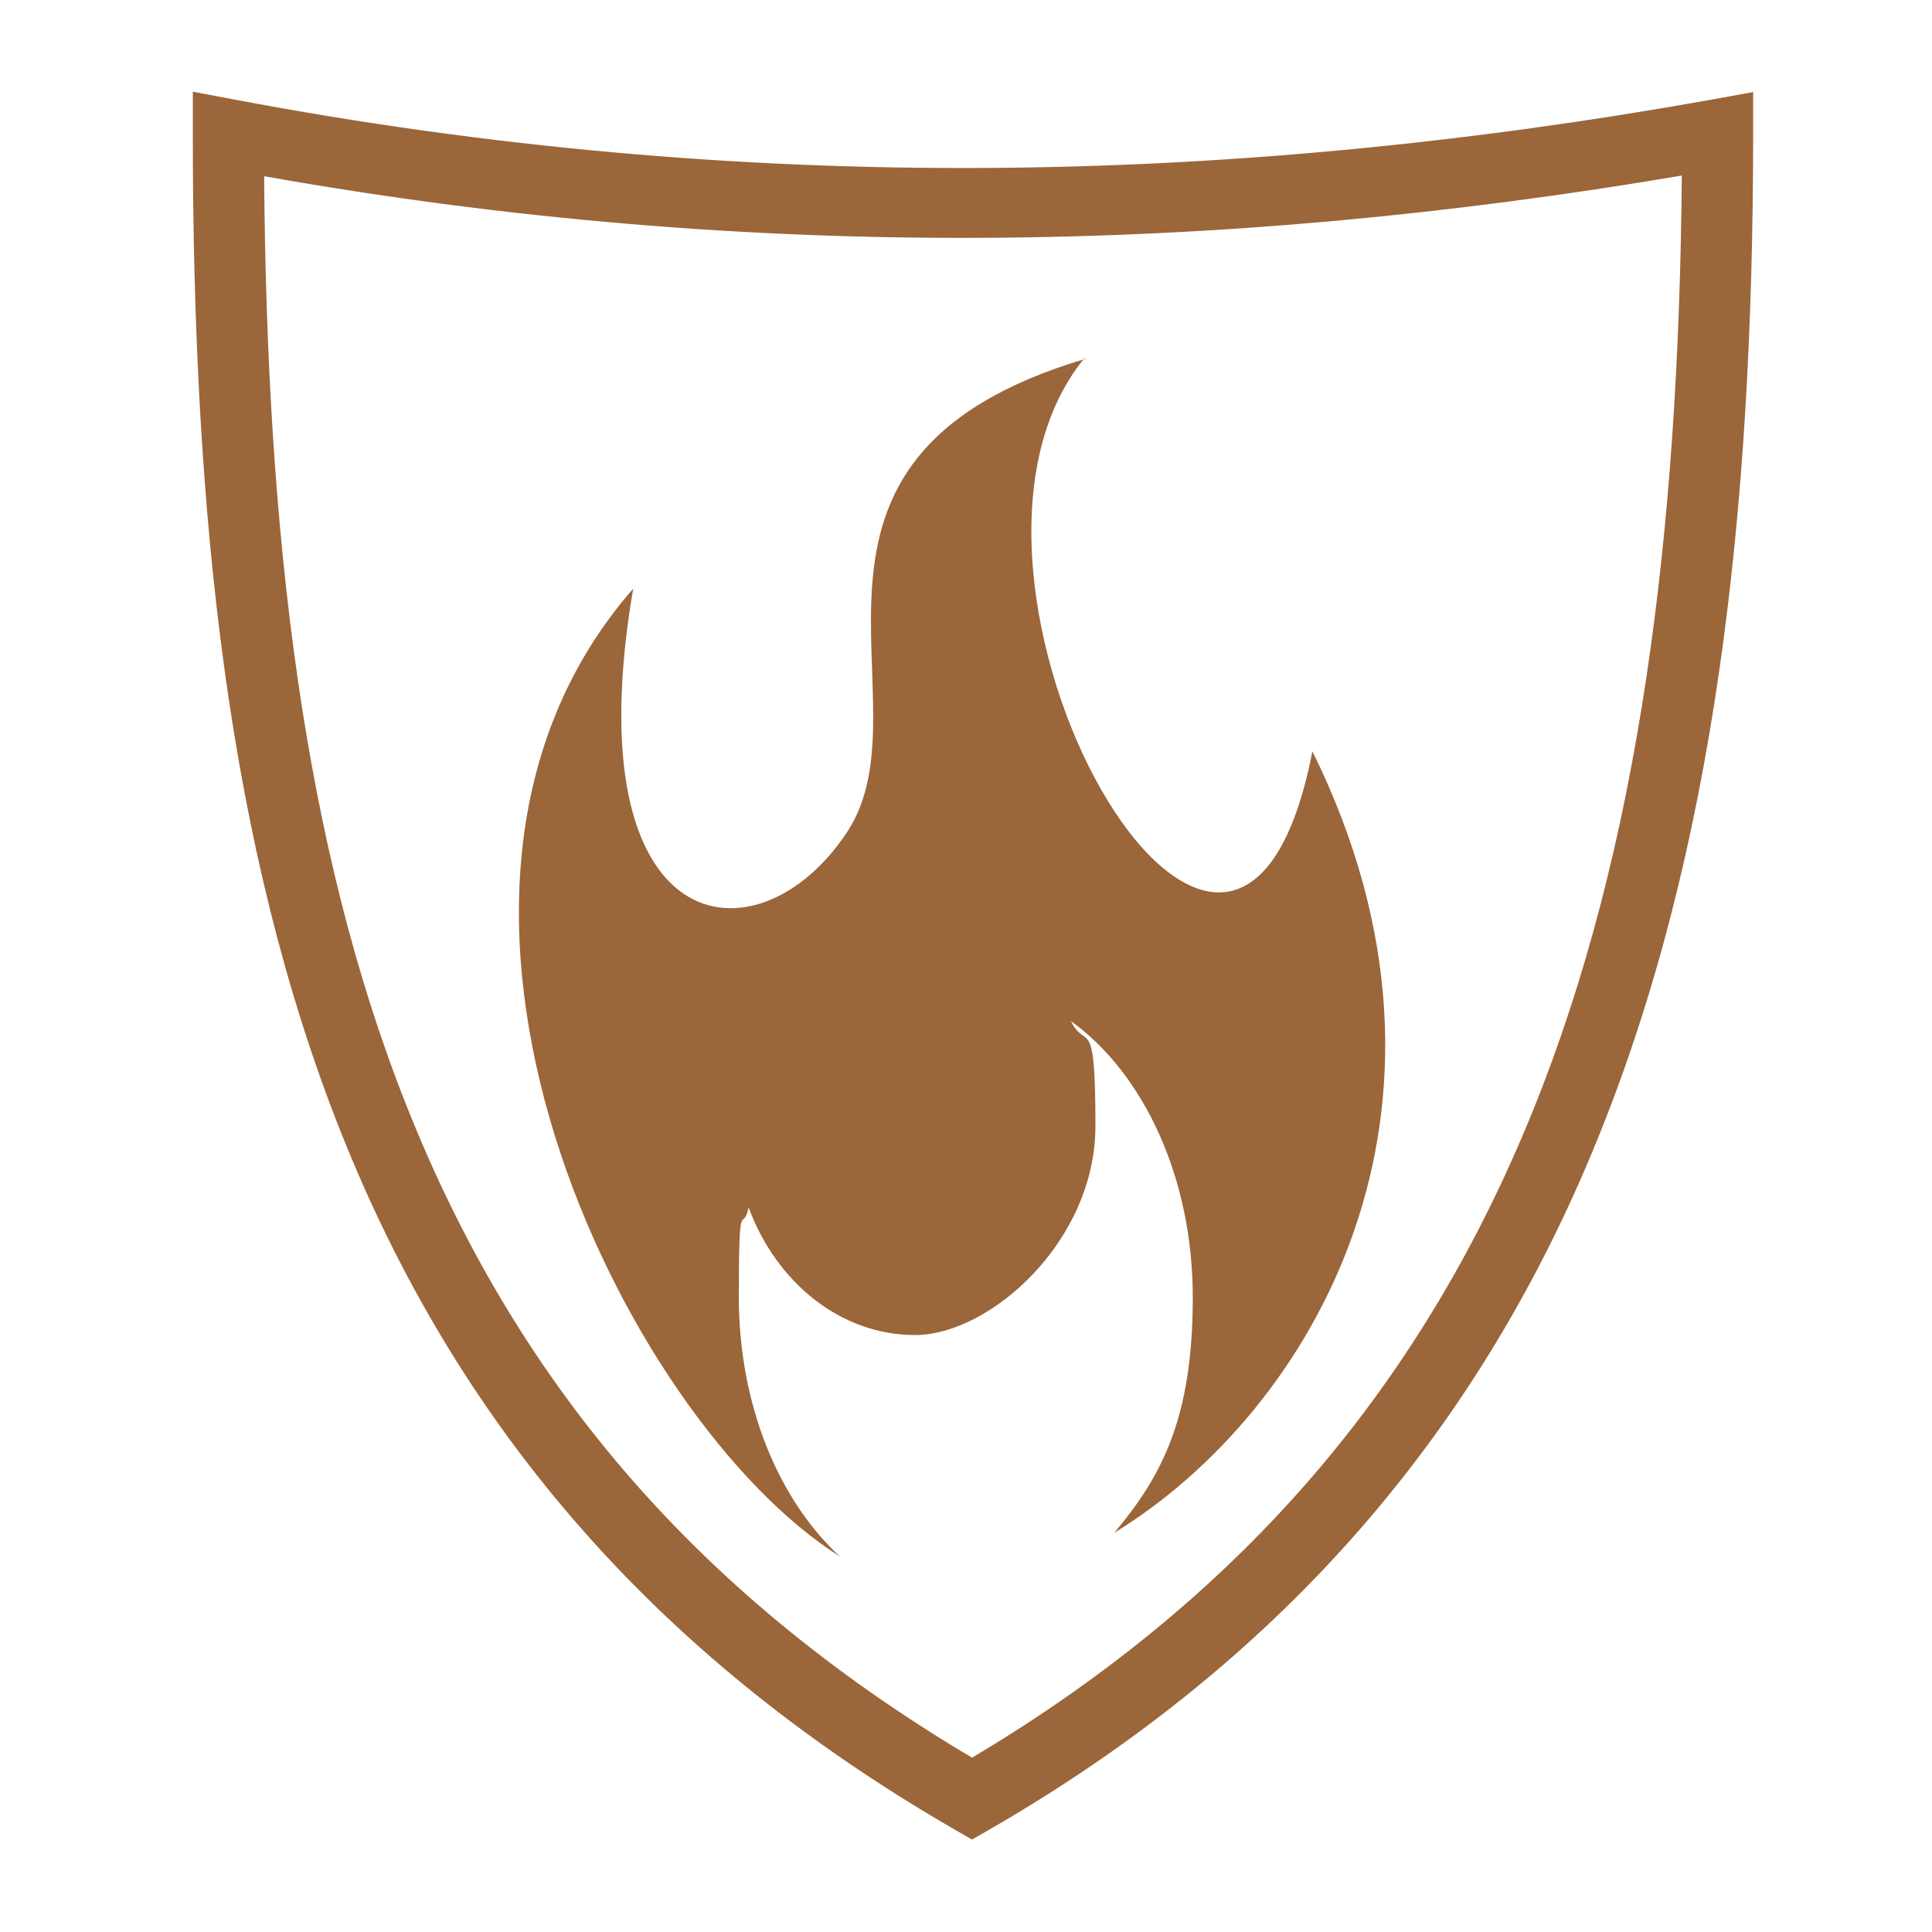
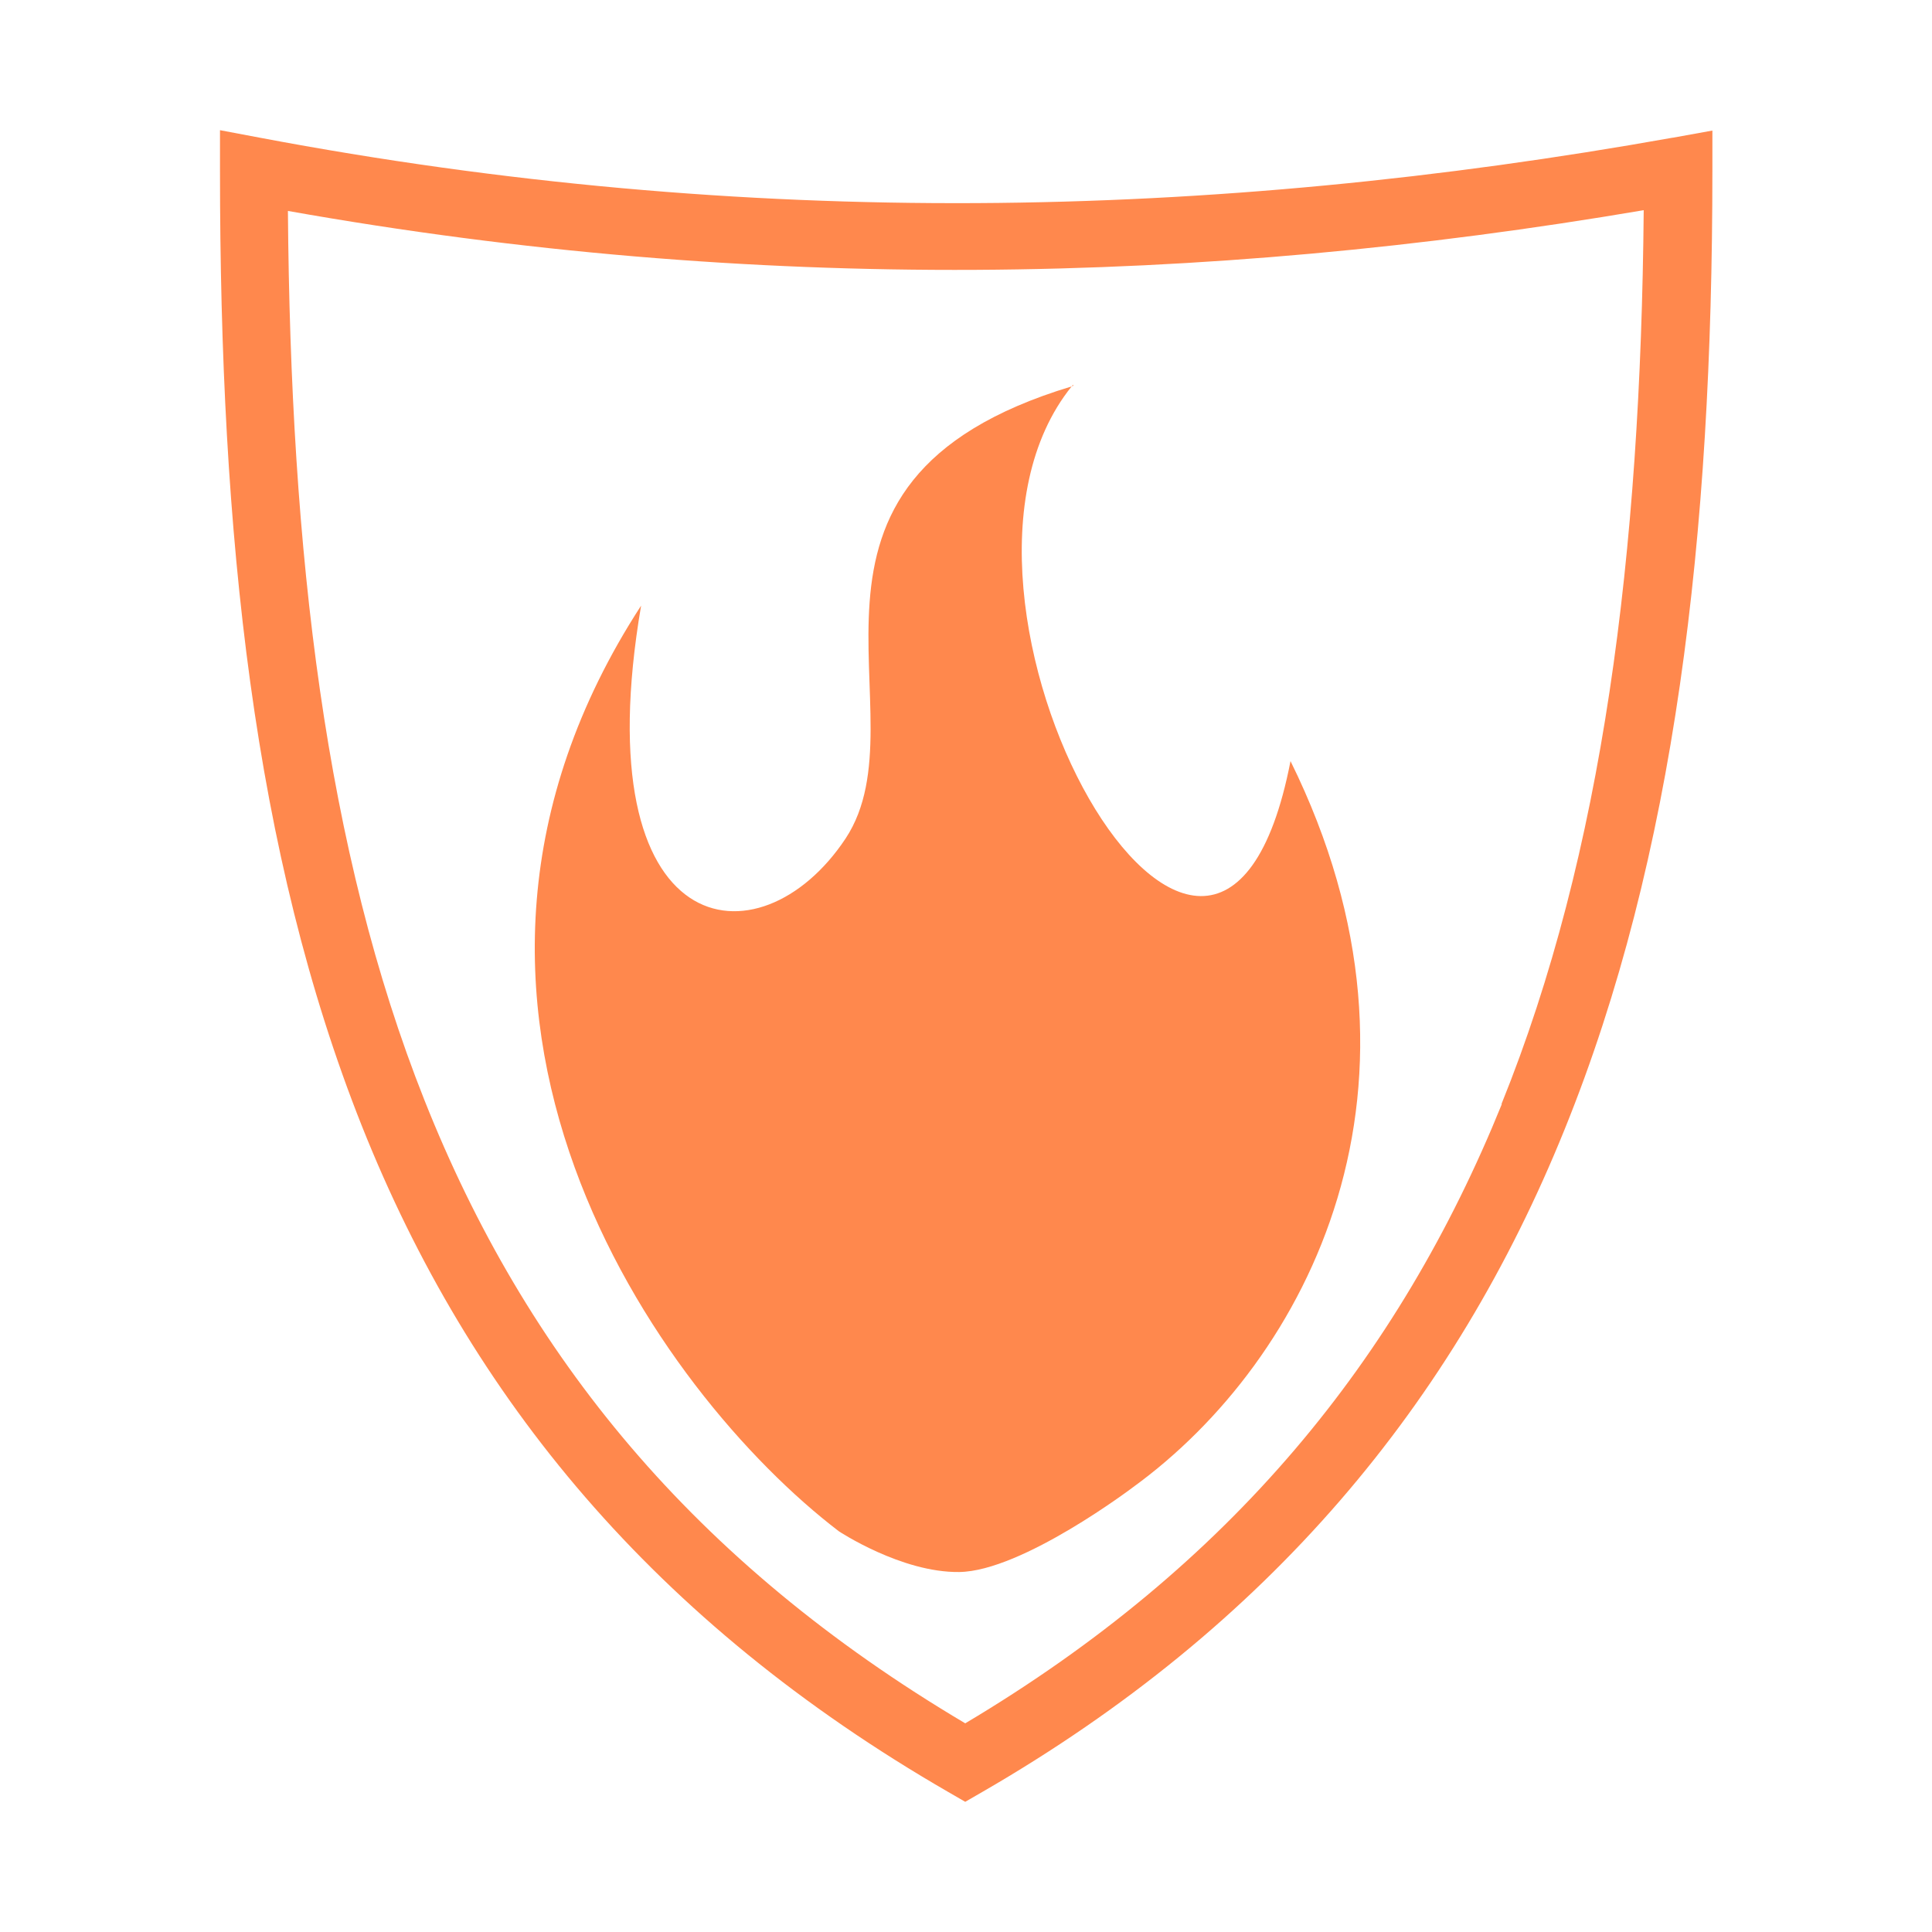
<svg xmlns="http://www.w3.org/2000/svg" id="Calque_1" version="1.1" viewBox="0 0 512 512">
  <defs>
    <style>
      .st0 {
-         fill: #9b663a;
+         fill: #ff884d;
      }
    </style>
  </defs>
-   <path class="st0" d="M51.1,24.3v11.3c0,100.8,9.3,189.2,39.3,264.6,30,75.4,81,137.5,162.5,184.6l4.7,2.7,4.7-2.7c79.7-46,130.8-108,161.3-183.5,30.6-75.6,41-164.5,41-265.7v-11.2l-11,2c-127.7,22.8-256.3,25.5-391.4,0l-11.1-2.1h0ZM445.7,46.5c-.8,95.2-11.3,178.2-39.4,247.7-28.6,70.7-75.1,127.8-148.7,171.6-75.5-44.8-121.8-102.1-149.8-172.6-27.5-69.2-37.1-151.6-37.8-246.5,129.5,23,253.4,20.6,375.8-.2ZM287.6,95.1c-89.1,26.6-40.4,91-63.1,125.4-23.8,36-72.7,29.2-56.7-64.5-70.9,81.1-2.6,220.4,54.8,256.5-16.1-14.8-26.8-40-26.8-68.7s.9-16.3,2.6-23.8c7.3,19.8,24.3,33.8,44.1,33.8s47.8-24.8,47.8-55.4-2.4-19.6-6.5-27.8c19.2,13.8,32.3,41.4,32.3,73.2s-8.1,47.3-20.8,62.4c52.3-32,99.5-111.9,52.5-207.1-21,107.8-108.1-45.9-60.4-104.2h0Z" />
+   <path class="st0" d="M254.2,416.6c16.7-.2,46.1-22.5,46.1-22.5h0c46.4-33.7,84.1-106.5,41.7-192.4-20,102.9-103.1-43.3-58-99.3-84.6,25.5-38.2,86.9-59.9,119.8-22.8,34.4-69.5,27.9-54.2-61.7-69,106.3,4.5,208.7,52.4,245.3,0,0,16.6,11,31.9,10.8Z" />
+   <path class="st0" d="M284.3,102c0,.1-.2.2-.3.3.2,0,.3,0,.5-.1l-.2-.2Z" />
+   <path class="st0" d="M443.2,36.5c-122.1,21.8-245.1,24.4-374.3,0l-10.6-2h0v10.8c0,96.4,8.9,180.9,37.6,253.1,28.7,72.1,77.5,131.5,155.4,176.5l4.5,2.6,4.5-2.6c76.2-44,125.1-103.3,154.3-175.5,29.3-72.3,39.2-157.3,39.2-254.1v-10.7l-10.5,1.9ZM398,292.6c-27.4,67.6-71.8,122.2-142.2,164.1-72.2-42.8-116.5-97.6-143.3-165.1-26.3-66.2-35.5-145-36.2-235.7,123.8,22,242.3,19.7,359.3-.2-.8,91-10.8,170.4-37.7,236.9Z" />
</svg>
